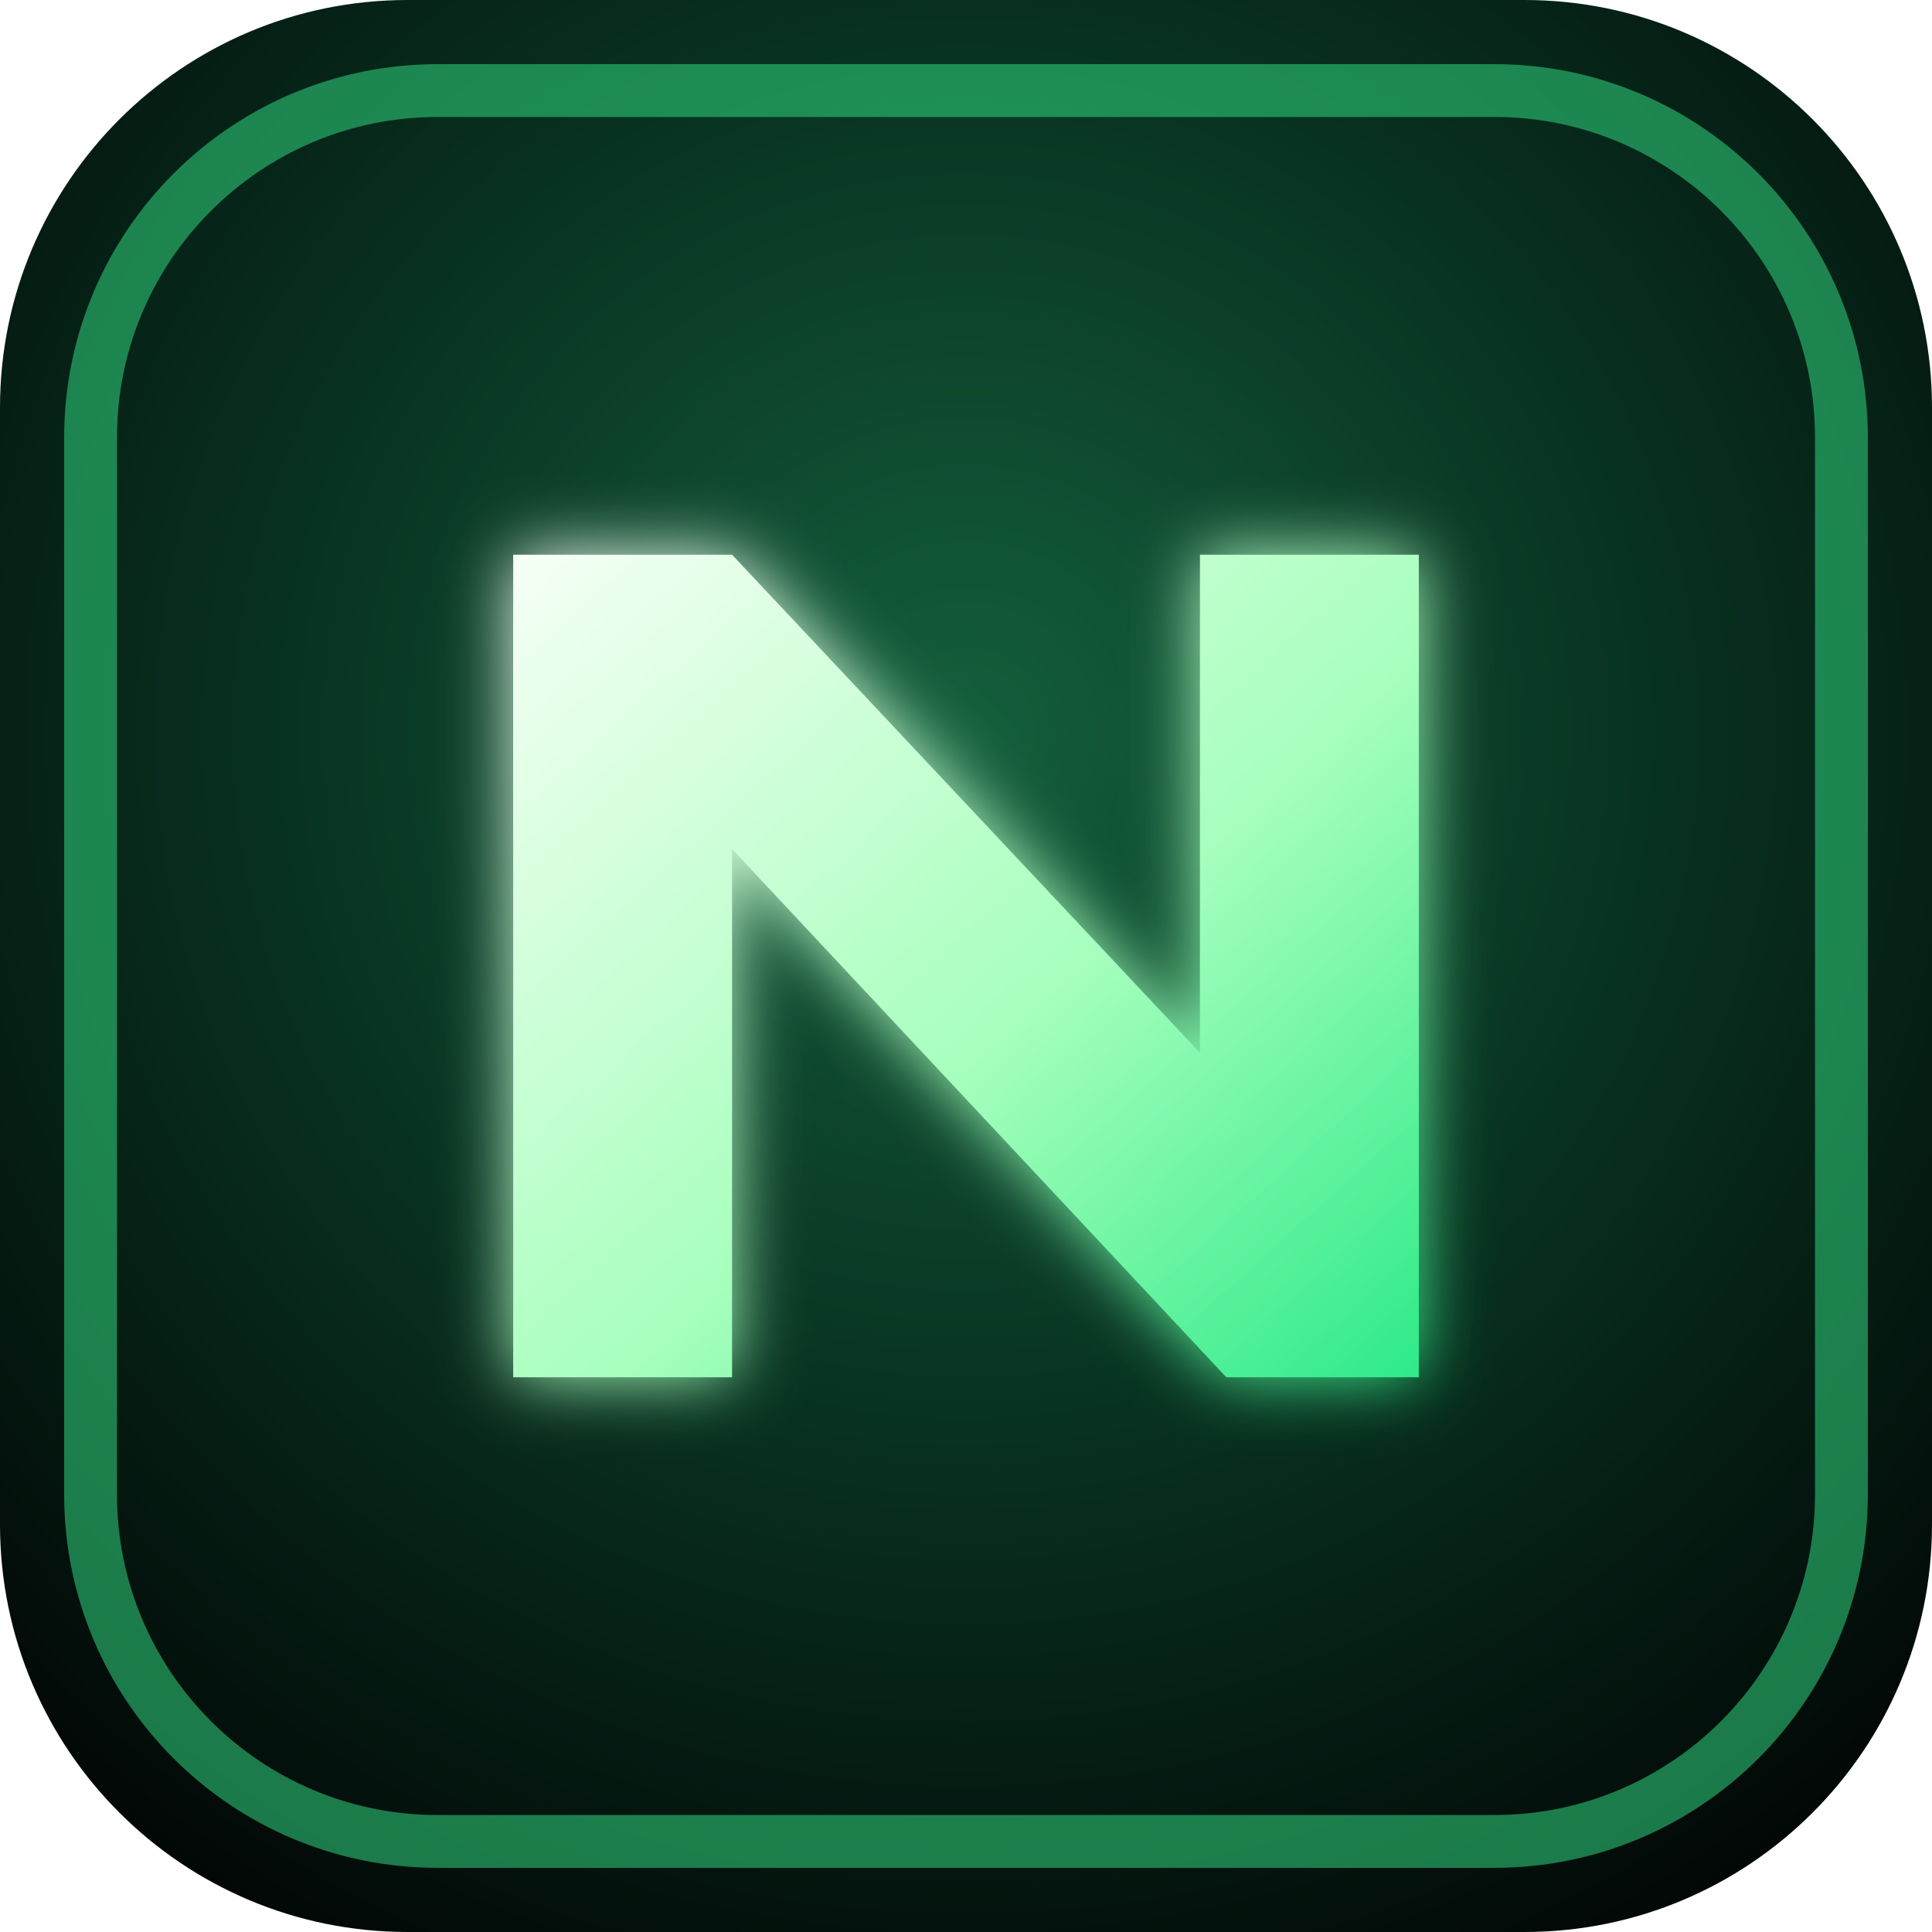
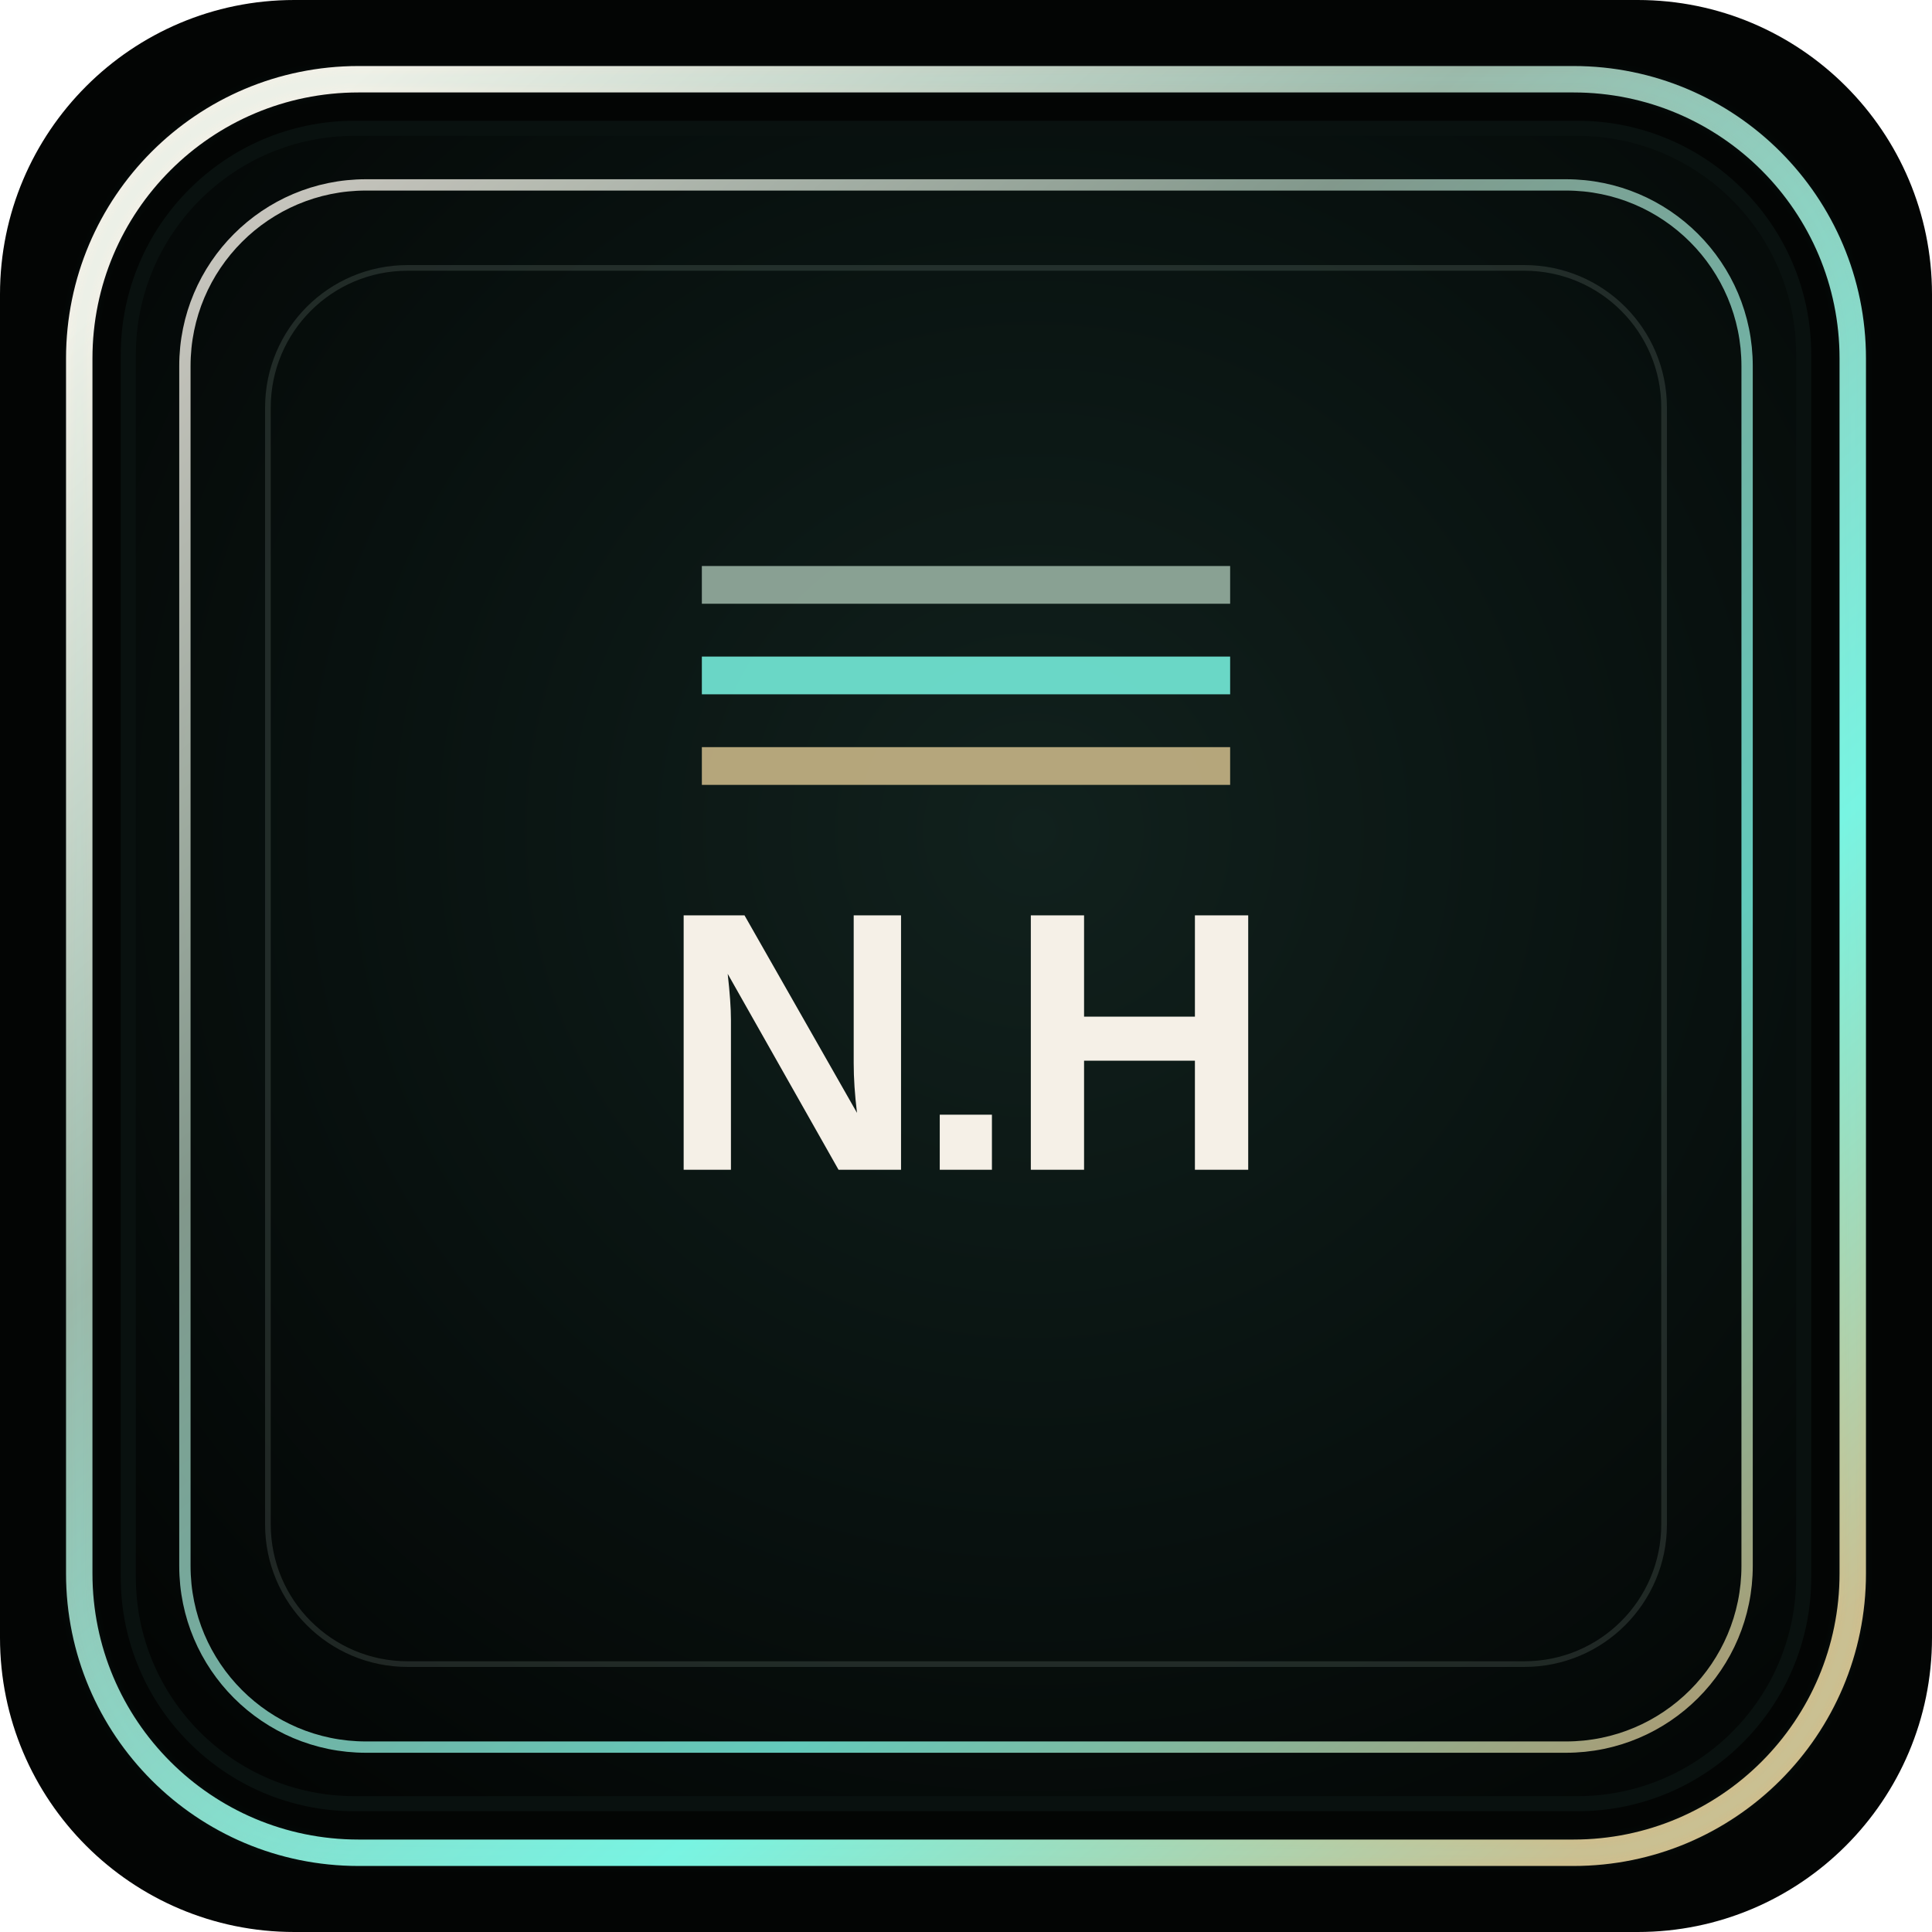
- <svg xmlns="http://www.w3.org/2000/svg" viewBox="0 0 512 512" role="img" aria-label="Nova Space">
+ <svg xmlns="http://www.w3.org/2000/svg" viewBox="0 0 512 512" role="img" aria-label="Nova Home">
  <defs>
-     <radialGradient id="bg" cx="50%" cy="38%" r="72%">
-       <stop offset="0" stop-color="#145f3c" />
-       <stop offset=".48" stop-color="#083321" />
-       <stop offset="1" stop-color="#020605" />
+     <radialGradient id="bg" cx="54%" cy="42%" r="72%">
+       <stop offset="0" stop-color="#11211d" />
+       <stop offset=".58" stop-color="#08110f" />
+       <stop offset="1" stop-color="#030504" />
    </radialGradient>
-     <linearGradient id="n" x1="0" y1="0" x2="1" y2="1">
-       <stop offset="0" stop-color="#f6fff5" />
-       <stop offset=".56" stop-color="#a7ffbd" />
-       <stop offset="1" stop-color="#2eea88" />
+     <linearGradient id="line" x1="68" y1="44" x2="444" y2="468" gradientUnits="userSpaceOnUse">
+       <stop offset="0" stop-color="#f5f0e7" />
+       <stop offset=".34" stop-color="#9db6a7" />
+       <stop offset=".72" stop-color="#78f4e2" />
+       <stop offset="1" stop-color="#d0bc8b" />
    </linearGradient>
-     <filter id="glow" x="-28%" y="-28%" width="156%" height="156%">
-       <feGaussianBlur stdDeviation="9" result="blur" />
-       <feMerge>
-         <feMergeNode in="blur" />
-         <feMergeNode in="SourceGraphic" />
-       </feMerge>
+     <filter id="soft" x="-20%" y="-20%" width="140%" height="140%">
+       <feGaussianBlur stdDeviation="2" />
    </filter>
  </defs>
-   <rect width="512" height="512" rx="108" fill="url(#bg)" />
-   <rect x="24" y="24" width="464" height="464" rx="92" fill="none" stroke="#34e98b" stroke-opacity=".5" stroke-width="14" />
-   <path d="M136 365V147h58l124 132V147h58v218h-51L194 225v140z" fill="url(#n)" filter="url(#glow)" />
+   <rect width="512" height="512" rx="78" fill="#030504" />
+   <rect x="21" y="21" width="470" height="470" rx="74" fill="none" stroke="url(#line)" stroke-width="7" />
+   <rect x="34" y="34" width="444" height="444" rx="60" fill="url(#bg)" stroke="#09110f" stroke-width="4" />
+   <rect x="49" y="49" width="414" height="414" rx="48" fill="none" stroke="url(#line)" stroke-opacity=".82" stroke-width="3" />
+   <rect x="71" y="71" width="370" height="370" rx="37" fill="none" stroke="#9db6a7" stroke-opacity=".18" stroke-width="1.5" />
+   <g opacity=".86">
+     <rect x="186" y="150" width="140" height="10" fill="#9db6a7" />
+     <rect x="186" y="174" width="140" height="10" fill="#78f4e2" />
+     <rect x="186" y="198" width="140" height="10" fill="#d0bc8b" />
+   </g>
+   <text x="256" y="310" text-anchor="middle" font-family="Arial Black, Arial, Helvetica, sans-serif" font-size="98" font-weight="900" letter-spacing="-3" fill="#f5f0e7">N.H</text>
+   <rect x="21" y="21" width="470" height="470" rx="74" fill="none" stroke="#78f4e2" stroke-opacity=".2" stroke-width="2" filter="url(#soft)" />
</svg>
